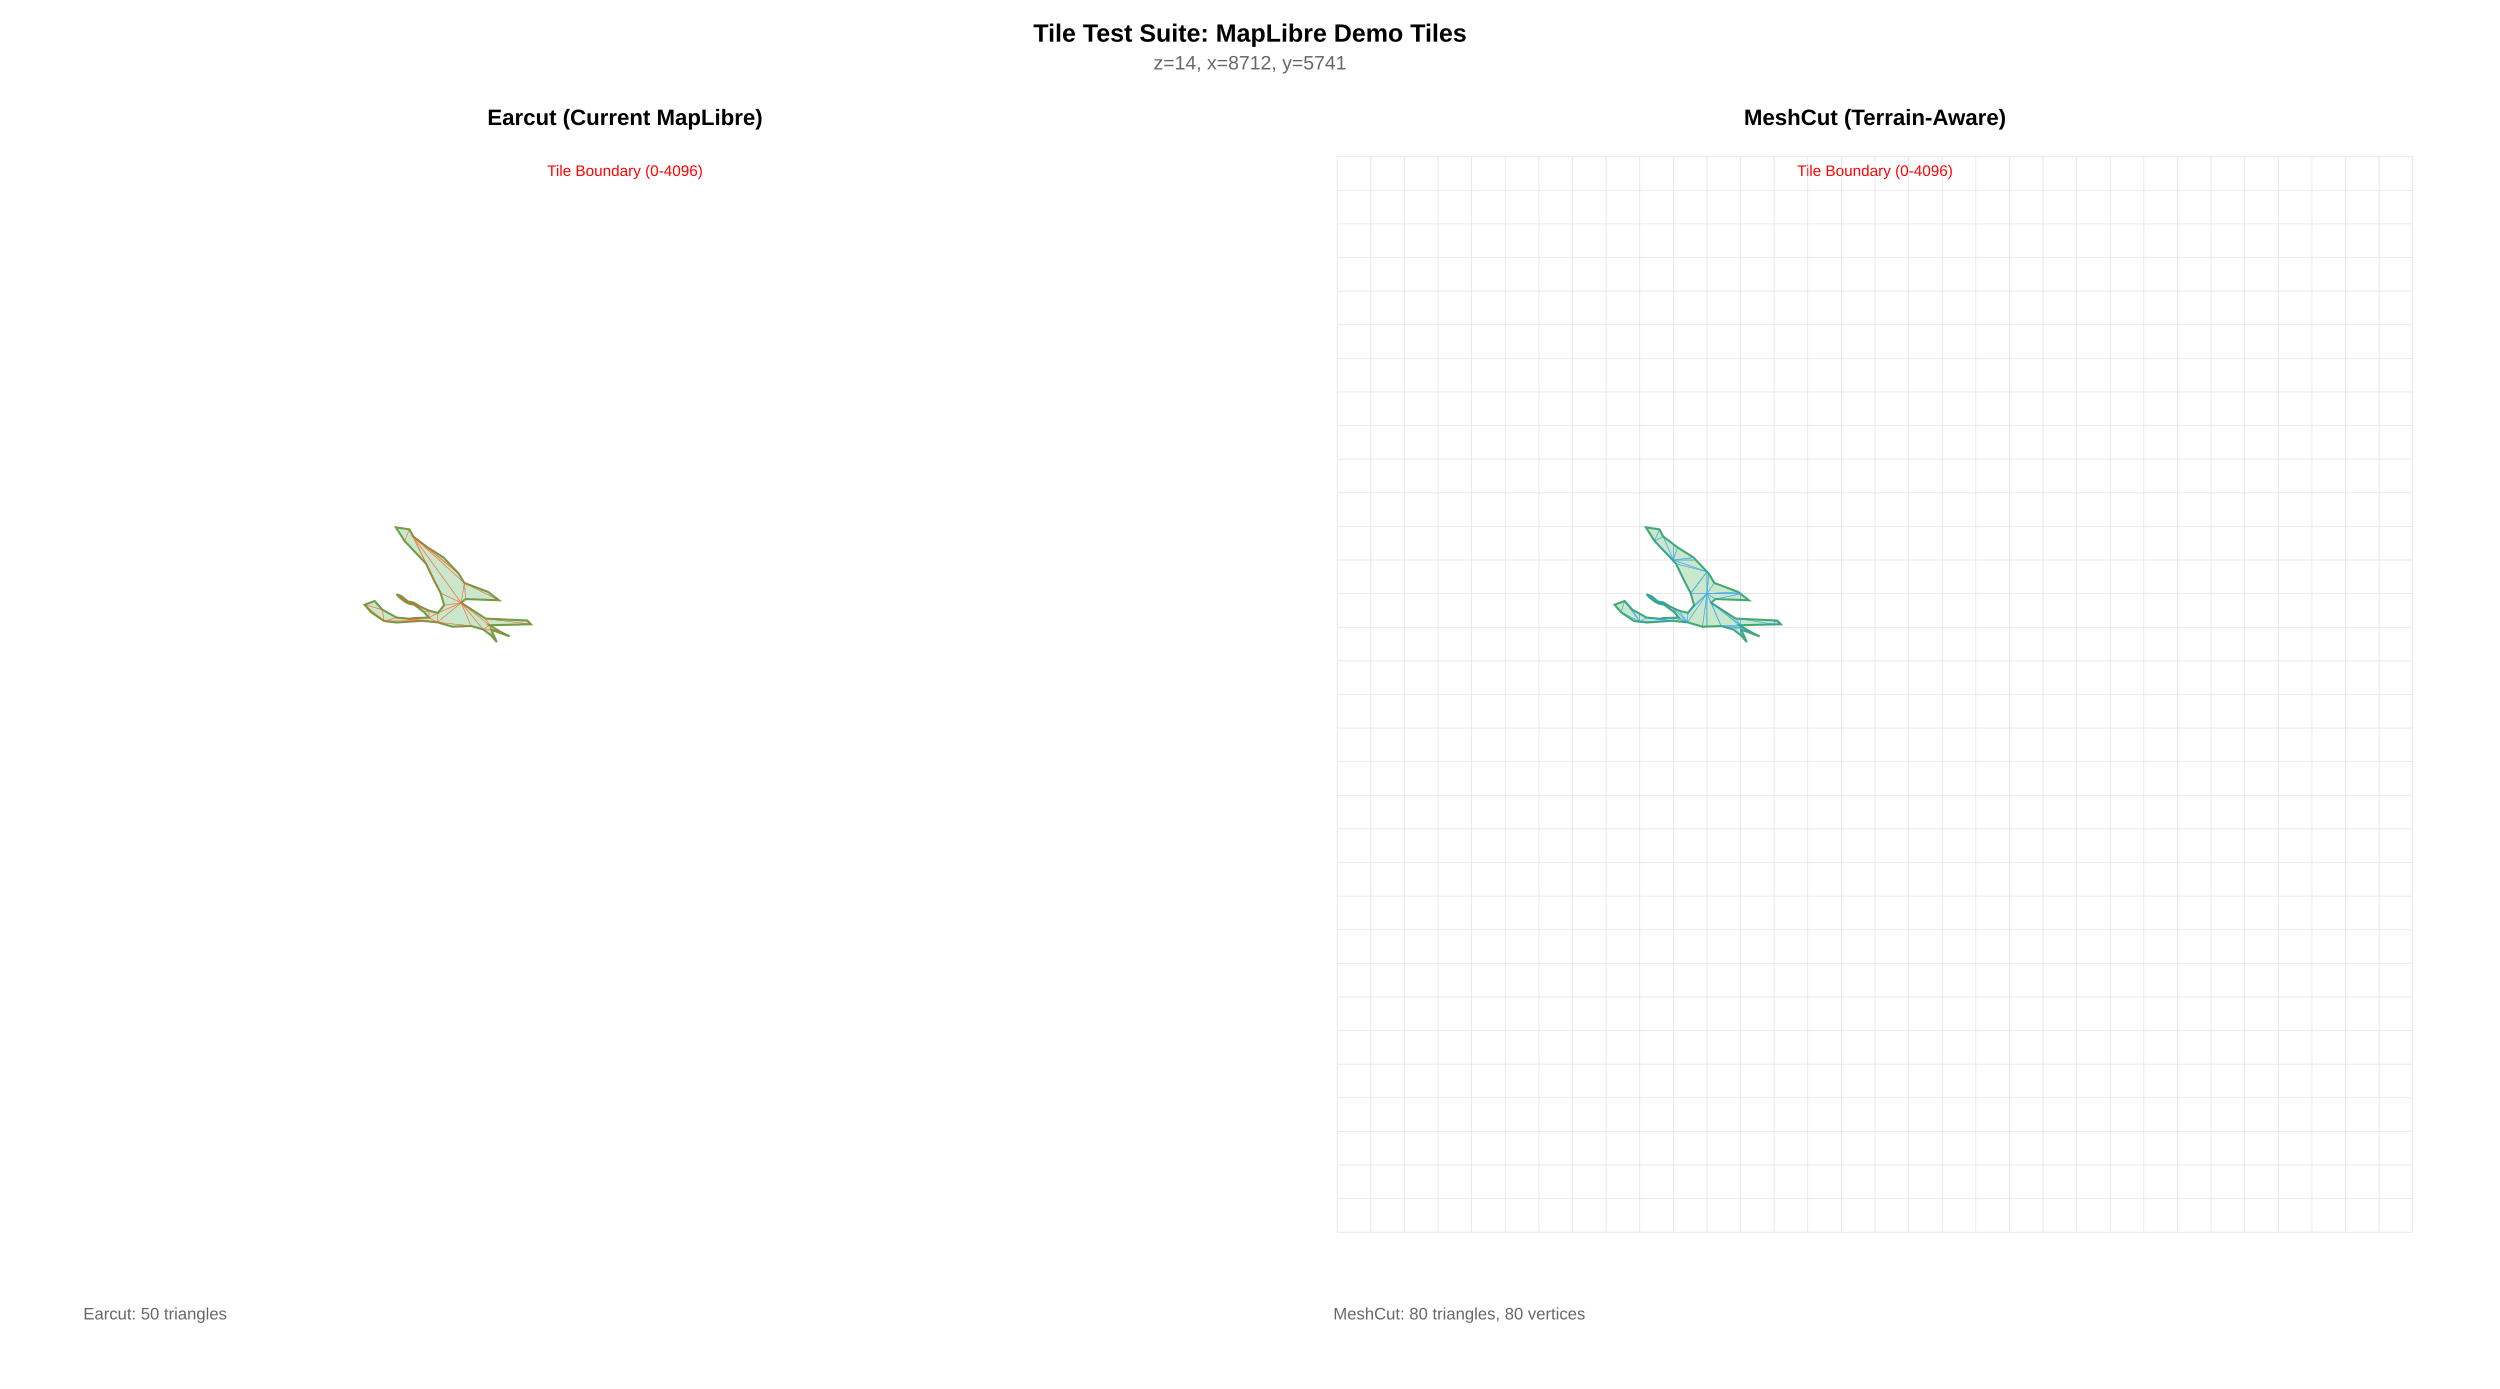
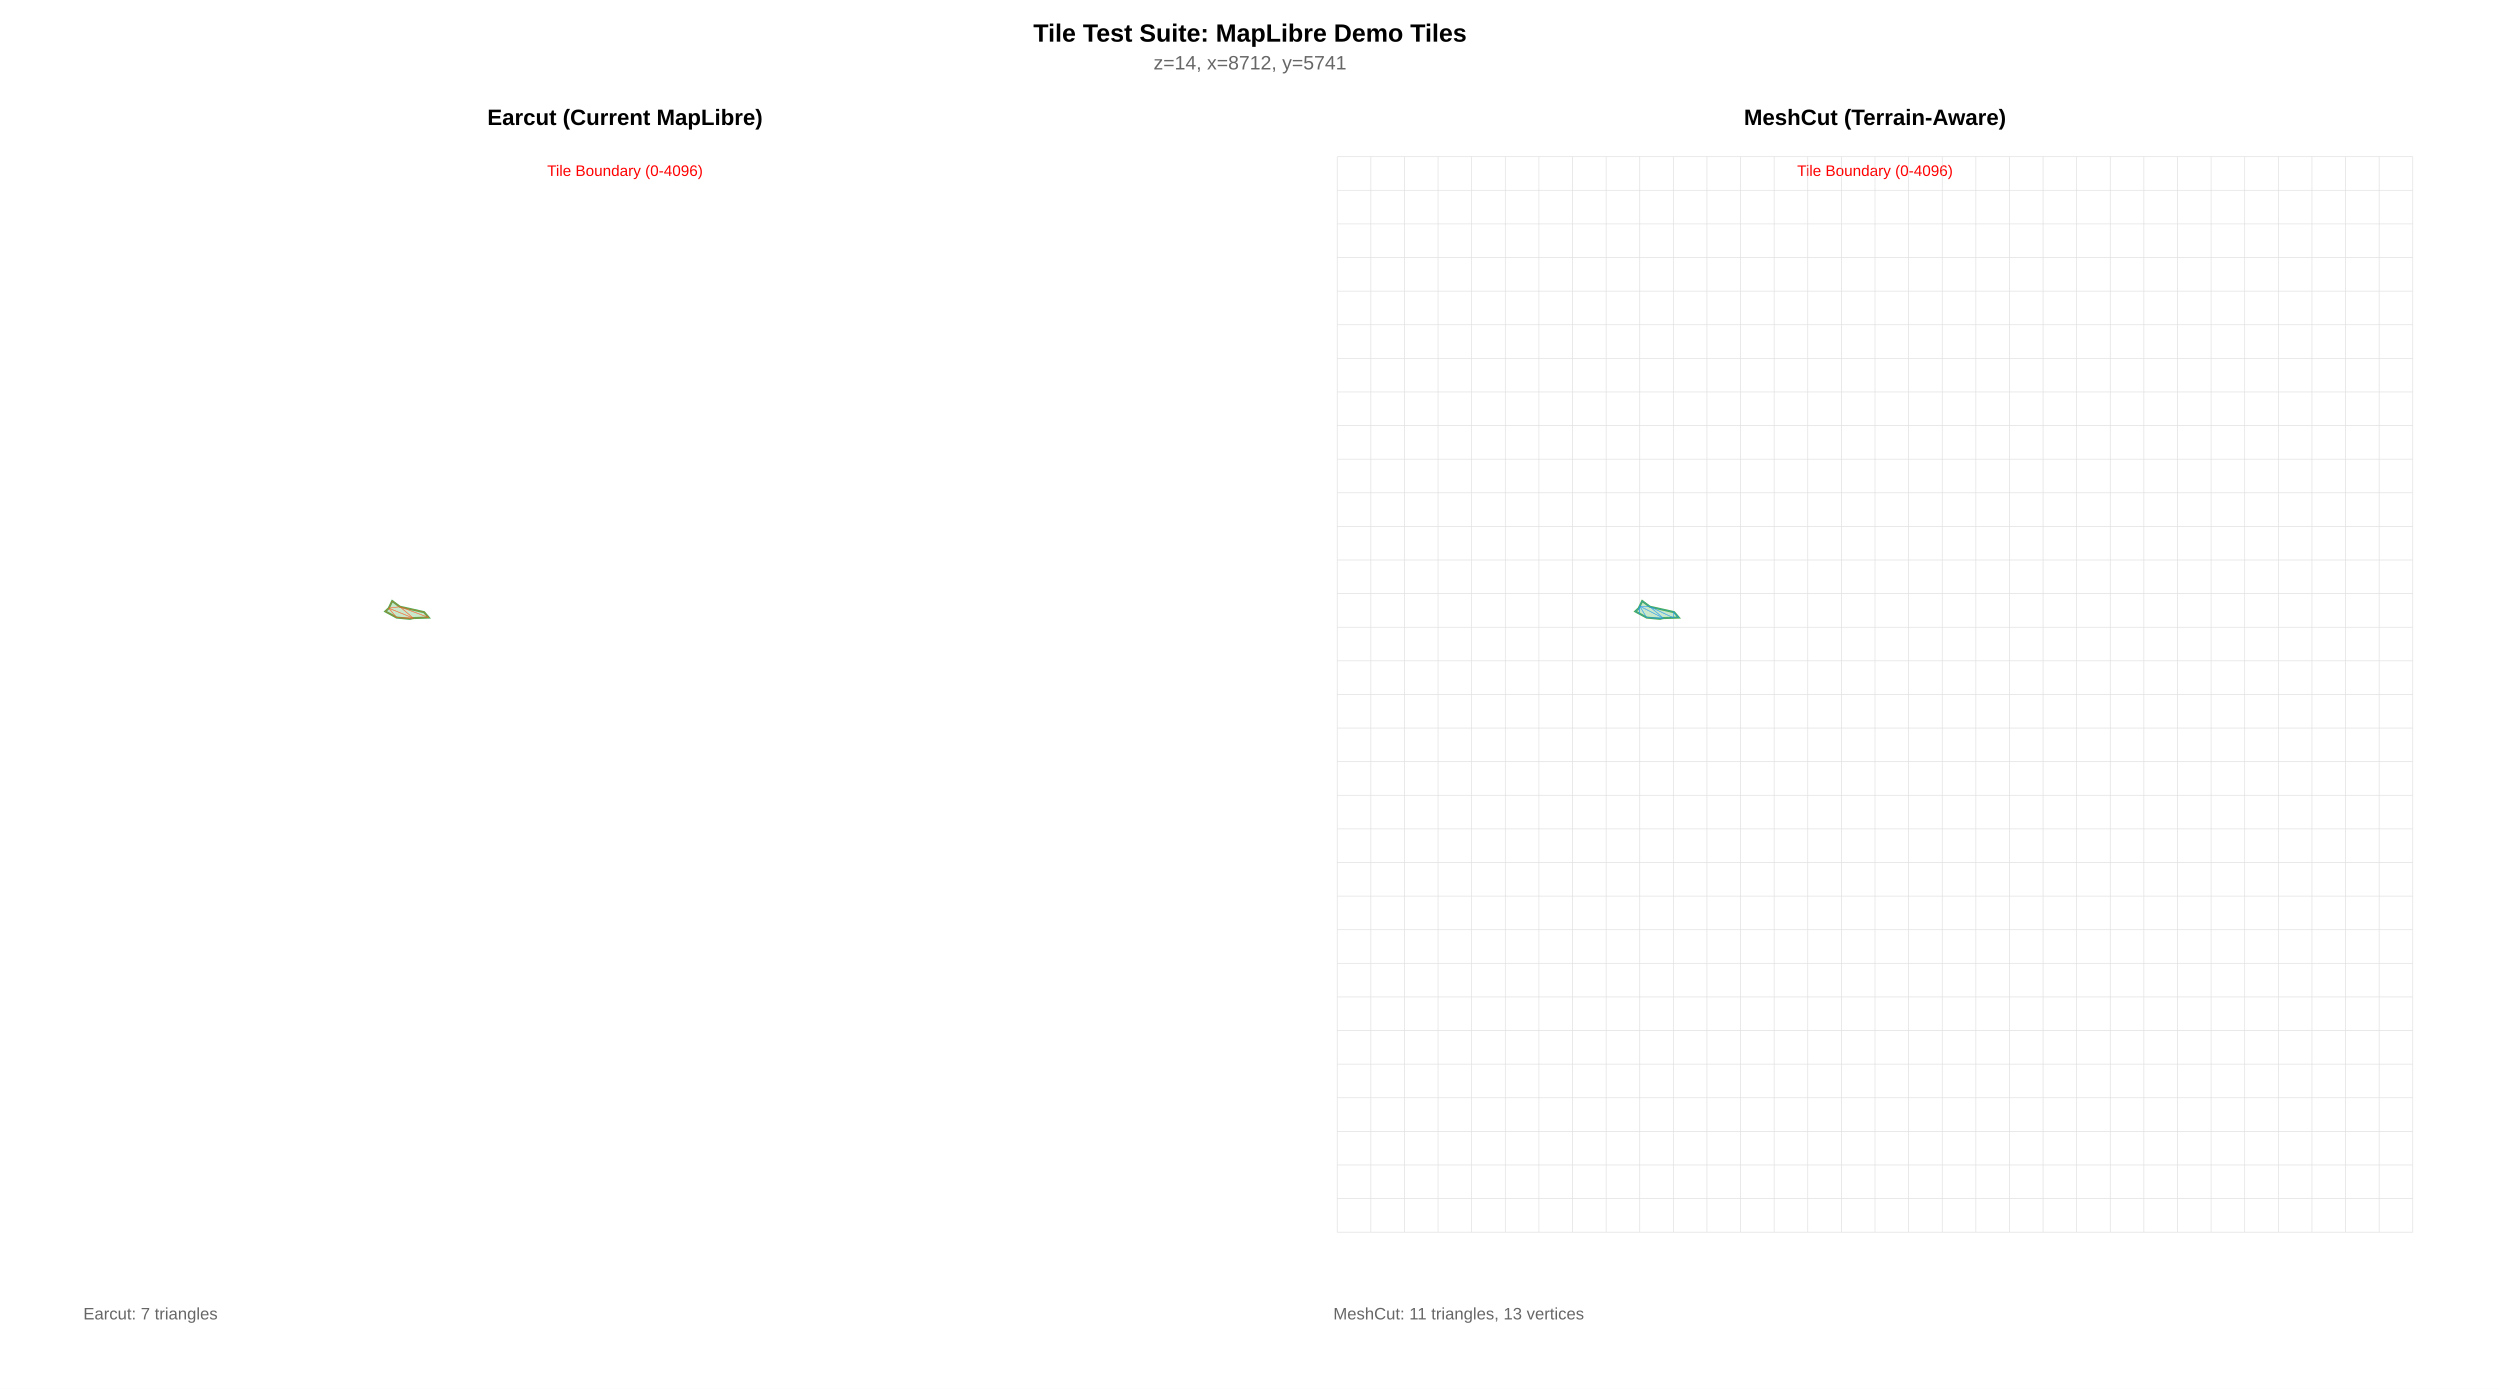
<svg xmlns="http://www.w3.org/2000/svg" width="1800" height="1000" viewBox="0 0 1800 1000">
  <rect width="100%" height="100%" fill="white" />
  <text x="900" y="30" text-anchor="middle" font-family="Arial" font-size="18" font-weight="bold">Tile Test Suite: MapLibre Demo Tiles</text>
  <text x="900" y="50" text-anchor="middle" font-family="Arial" font-size="14" fill="#666">z=14, x=8712, y=5741</text>
  <text x="450" y="90" text-anchor="middle" font-family="Arial" font-size="16" font-weight="bold">Earcut (Current MapLibre)</text>
  <g stroke="#ff0000" stroke-width="2" fill="none" opacity="0.8">
    <rect x="85.587" y="864.413" width="728.826" height="-728.826" />
  </g>
  <text x="450" y="126.69" text-anchor="middle" font-family="Arial" font-size="11" fill="red">Tile Boundary (0-4096)</text>
-   <polygon points="285.053,379.715 294.84,381.139 297.509,386.299 307.829,394.128 319.395,401.423 330.427,413.167 334.342,419.751 351.423,426.157 359.253,432.206 335.231,431.317 332.028,433.986 349.644,445.374 379.715,446.797 382.206,449.466 352.491,450.178 360.498,454.982 366.904,458.185 353.737,453.381 357.651,462.278 353.559,457.473 347.865,453.203 339.146,450.712 325.801,451.246 314.947,448.043 303.559,446.975 285.765,448.221 276.512,447.153 267.082,440.747 262.456,435.409 269.751,432.74 275.267,438.968 285.587,444.662 295.196,445.552 297.509,445.018 308.719,444.662 305.338,440.747 298.221,435.409 294.484,434.698 291.637,433.274 287.722,430.249 285.587,427.936 288.968,429.181 293.772,433.096 297.687,433.808 302.669,436.833 308.897,439.68 315.302,441.281 319.751,435.765 317.26,427.046 311.922,416.726 306.762,405.872 291.281,389.502 285.053,379.715 " fill="#4CAF50" fill-opacity="0.3" stroke="#4CAF50" stroke-width="1.5" />
+   <path d="M 287.9 436.833 L 305.338 440.747 L 308.719 444.662 L 297.509 445.018 L 295.196 445.552 L 285.587 444.662 L 277.402 440.214 L 279.893 437.9 L 282.384 432.74 L 287.9 436.833 Z " fill="#4CAF50" fill-opacity="0.3" fill-rule="evenodd" stroke="#4CAF50" stroke-width="1.5" />
  <g fill="none" stroke="#FF5722" stroke-width="0.4" opacity="0.7">
-     <polygon points="291.281,389.502 285.053,379.715 294.84,381.139" />
-     <polygon points="307.829,394.128 319.395,401.423 330.427,413.167" />
-     <polygon points="334.342,419.751 351.423,426.157 359.253,432.206" />
-     <polygon points="349.644,445.374 379.715,446.797 382.206,449.466" />
-     <polygon points="360.498,454.982 366.904,458.185 353.737,453.381" />
-     <polygon points="353.737,453.381 357.651,462.278 353.559,457.473" />
-     <polygon points="339.146,450.712 325.801,451.246 314.947,448.043" />
-     <polygon points="303.559,446.975 285.765,448.221 276.512,447.153" />
-     <polygon points="276.512,447.153 267.082,440.747 262.456,435.409" />
-     <polygon points="262.456,435.409 269.751,432.74 275.267,438.968" />
-     <polygon points="295.196,445.552 297.509,445.018 308.719,444.662" />
-     <polygon points="298.221,435.409 294.484,434.698 291.637,433.274" />
-     <polygon points="291.637,433.274 287.722,430.249 285.587,427.936" />
-     <polygon points="285.587,427.936 288.968,429.181 293.772,433.096" />
-     <polygon points="293.772,433.096 297.687,433.808 302.669,436.833" />
-     <polygon points="317.26,427.046 311.922,416.726 306.762,405.872" />
-     <polygon points="306.762,405.872 291.281,389.502 294.84,381.139" />
-     <polygon points="297.509,386.299 307.829,394.128 330.427,413.167" />
-     <polygon points="334.342,419.751 359.253,432.206 335.231,431.317" />
-     <polygon points="349.644,445.374 382.206,449.466 352.491,450.178" />
-     <polygon points="352.491,450.178 360.498,454.982 353.737,453.381" />
-     <polygon points="353.737,453.381 353.559,457.473 347.865,453.203" />
-     <polygon points="276.512,447.153 262.456,435.409 275.267,438.968" />
-     <polygon points="291.637,433.274 285.587,427.936 293.772,433.096" />
-     <polygon points="293.772,433.096 302.669,436.833 308.897,439.68" />
-     <polygon points="317.26,427.046 306.762,405.872 294.84,381.139" />
-     <polygon points="297.509,386.299 330.427,413.167 334.342,419.751" />
-     <polygon points="334.342,419.751 335.231,431.317 332.028,433.986" />
-     <polygon points="332.028,433.986 349.644,445.374 352.491,450.178" />
-     <polygon points="352.491,450.178 353.737,453.381 347.865,453.203" />
-     <polygon points="276.512,447.153 275.267,438.968 285.587,444.662" />
-     <polygon points="298.221,435.409 291.637,433.274 293.772,433.096" />
-     <polygon points="317.26,427.046 294.84,381.139 297.509,386.299" />
-     <polygon points="297.509,386.299 334.342,419.751 332.028,433.986" />
-     <polygon points="332.028,433.986 352.491,450.178 347.865,453.203" />
-     <polygon points="303.559,446.975 276.512,447.153 285.587,444.662" />
-     <polygon points="298.221,435.409 293.772,433.096 308.897,439.68" />
-     <polygon points="317.26,427.046 297.509,386.299 332.028,433.986" />
-     <polygon points="332.028,433.986 347.865,453.203 339.146,450.712" />
-     <polygon points="314.947,448.043 303.559,446.975 285.587,444.662" />
-     <polygon points="305.338,440.747 298.221,435.409 308.897,439.68" />
-     <polygon points="319.751,435.765 317.26,427.046 332.028,433.986" />
-     <polygon points="332.028,433.986 339.146,450.712 314.947,448.043" />
-     <polygon points="314.947,448.043 285.587,444.662 295.196,445.552" />
-     <polygon points="308.719,444.662 305.338,440.747 308.897,439.68" />
-     <polygon points="315.302,441.281 319.751,435.765 332.028,433.986" />
-     <polygon points="314.947,448.043 295.196,445.552 308.719,444.662" />
-     <polygon points="308.719,444.662 308.897,439.68 315.302,441.281" />
-     <polygon points="315.302,441.281 332.028,433.986 314.947,448.043" />
-     <polygon points="314.947,448.043 308.719,444.662 315.302,441.281" />
+     <polygon points="287.9,436.833 305.338,440.747 308.719,444.662" />
+     <polygon points="297.509,445.018 295.196,445.552 285.587,444.662" />
+     <polygon points="285.587,444.662 277.402,440.214 279.893,437.9" />
+     <polygon points="279.893,437.9 282.384,432.74 287.9,436.833" />
+     <polygon points="287.9,436.833 308.719,444.662 297.509,445.018" />
+     <polygon points="297.509,445.018 285.587,444.662 279.893,437.9" />
+     <polygon points="279.893,437.9 287.9,436.833 297.509,445.018" />
  </g>
-   <text x="60" y="950" font-family="Arial" font-size="12" fill="#666">Earcut: 50 triangles</text>
+   <text x="60" y="950" font-family="Arial" font-size="12" fill="#666">Earcut: 7 triangles</text>
  <text x="1350" y="90" text-anchor="middle" font-family="Arial" font-size="16" font-weight="bold">MeshCut (Terrain-Aware)</text>
  <g stroke="#ff0000" stroke-width="2" fill="none" opacity="0.8">
    <rect x="985.587" y="864.413" width="728.826" height="-728.826" />
  </g>
  <text x="1350" y="126.69" text-anchor="middle" font-family="Arial" font-size="11" fill="red">Tile Boundary (0-4096)</text>
  <g stroke="#cccccc" stroke-width="0.5" fill="none" opacity="0.6">
    <line x1="962.811" y1="112.811" x2="962.811" y2="887.189" />
    <line x1="987.011" y1="112.811" x2="987.011" y2="887.189" />
    <line x1="1011.21" y1="112.811" x2="1011.21" y2="887.189" />
    <line x1="1035.41" y1="112.811" x2="1035.41" y2="887.189" />
    <line x1="1059.61" y1="112.811" x2="1059.61" y2="887.189" />
    <line x1="1083.81" y1="112.811" x2="1083.81" y2="887.189" />
    <line x1="1108.01" y1="112.811" x2="1108.01" y2="887.189" />
    <line x1="1132.21" y1="112.811" x2="1132.21" y2="887.189" />
    <line x1="1156.41" y1="112.811" x2="1156.41" y2="887.189" />
    <line x1="1180.6" y1="112.811" x2="1180.6" y2="887.189" />
    <line x1="1204.8" y1="112.811" x2="1204.8" y2="887.189" />
    <line x1="1229" y1="112.811" x2="1229" y2="887.189" />
    <line x1="1253.2" y1="112.811" x2="1253.2" y2="887.189" />
    <line x1="1277.4" y1="112.811" x2="1277.4" y2="887.189" />
    <line x1="1301.6" y1="112.811" x2="1301.6" y2="887.189" />
    <line x1="1325.8" y1="112.811" x2="1325.8" y2="887.189" />
    <line x1="1350" y1="112.811" x2="1350" y2="887.189" />
    <line x1="1374.2" y1="112.811" x2="1374.2" y2="887.189" />
    <line x1="1398.4" y1="112.811" x2="1398.4" y2="887.189" />
    <line x1="1422.6" y1="112.811" x2="1422.6" y2="887.189" />
    <line x1="1446.8" y1="112.811" x2="1446.8" y2="887.189" />
    <line x1="1471" y1="112.811" x2="1471" y2="887.189" />
    <line x1="1495.2" y1="112.811" x2="1495.2" y2="887.189" />
    <line x1="1519.4" y1="112.811" x2="1519.4" y2="887.189" />
    <line x1="1543.59" y1="112.811" x2="1543.59" y2="887.189" />
    <line x1="1567.79" y1="112.811" x2="1567.79" y2="887.189" />
    <line x1="1591.99" y1="112.811" x2="1591.99" y2="887.189" />
    <line x1="1616.19" y1="112.811" x2="1616.19" y2="887.189" />
    <line x1="1640.39" y1="112.811" x2="1640.39" y2="887.189" />
    <line x1="1664.59" y1="112.811" x2="1664.59" y2="887.189" />
    <line x1="1688.79" y1="112.811" x2="1688.79" y2="887.189" />
    <line x1="1712.99" y1="112.811" x2="1712.99" y2="887.189" />
    <line x1="1737.19" y1="112.811" x2="1737.19" y2="887.189" />
    <line x1="962.811" y1="112.811" x2="1737.19" y2="112.811" />
    <line x1="962.811" y1="137.011" x2="1737.19" y2="137.011" />
    <line x1="962.811" y1="161.21" x2="1737.19" y2="161.21" />
    <line x1="962.811" y1="185.409" x2="1737.19" y2="185.409" />
    <line x1="962.811" y1="209.609" x2="1737.19" y2="209.609" />
    <line x1="962.811" y1="233.808" x2="1737.19" y2="233.808" />
    <line x1="962.811" y1="258.007" x2="1737.19" y2="258.007" />
    <line x1="962.811" y1="282.206" x2="1737.19" y2="282.206" />
    <line x1="962.811" y1="306.406" x2="1737.19" y2="306.406" />
    <line x1="962.811" y1="330.605" x2="1737.19" y2="330.605" />
    <line x1="962.811" y1="354.804" x2="1737.19" y2="354.804" />
    <line x1="962.811" y1="379.004" x2="1737.19" y2="379.004" />
    <line x1="962.811" y1="403.203" x2="1737.19" y2="403.203" />
    <line x1="962.811" y1="427.402" x2="1737.19" y2="427.402" />
    <line x1="962.811" y1="451.601" x2="1737.19" y2="451.601" />
    <line x1="962.811" y1="475.801" x2="1737.19" y2="475.801" />
    <line x1="962.811" y1="500" x2="1737.19" y2="500" />
    <line x1="962.811" y1="524.199" x2="1737.19" y2="524.199" />
    <line x1="962.811" y1="548.399" x2="1737.19" y2="548.399" />
    <line x1="962.811" y1="572.598" x2="1737.19" y2="572.598" />
    <line x1="962.811" y1="596.797" x2="1737.19" y2="596.797" />
    <line x1="962.811" y1="620.996" x2="1737.19" y2="620.996" />
    <line x1="962.811" y1="645.196" x2="1737.19" y2="645.196" />
    <line x1="962.811" y1="669.395" x2="1737.19" y2="669.395" />
    <line x1="962.811" y1="693.594" x2="1737.19" y2="693.594" />
    <line x1="962.811" y1="717.794" x2="1737.19" y2="717.794" />
    <line x1="962.811" y1="741.993" x2="1737.19" y2="741.993" />
    <line x1="962.811" y1="766.192" x2="1737.19" y2="766.192" />
    <line x1="962.811" y1="790.391" x2="1737.19" y2="790.391" />
    <line x1="962.811" y1="814.591" x2="1737.19" y2="814.591" />
    <line x1="962.811" y1="838.79" x2="1737.19" y2="838.79" />
    <line x1="962.811" y1="862.989" x2="1737.19" y2="862.989" />
    <line x1="962.811" y1="887.189" x2="1737.19" y2="887.189" />
  </g>
-   <polygon points="1185.05,379.715 1194.84,381.139 1197.51,386.299 1207.83,394.128 1219.4,401.423 1230.43,413.167 1234.34,419.751 1251.42,426.157 1259.25,432.206 1235.23,431.317 1232.03,433.986 1249.64,445.374 1279.72,446.797 1282.21,449.466 1252.49,450.178 1260.5,454.982 1266.9,458.185 1253.74,453.381 1257.65,462.278 1253.56,457.473 1247.86,453.203 1239.15,450.712 1225.8,451.246 1214.95,448.043 1203.56,446.975 1185.77,448.221 1176.51,447.153 1167.08,440.747 1162.46,435.409 1169.75,432.74 1175.27,438.968 1185.59,444.662 1195.2,445.552 1197.51,445.018 1208.72,444.662 1205.34,440.747 1198.22,435.409 1194.48,434.698 1191.64,433.274 1187.72,430.249 1185.59,427.936 1188.97,429.181 1193.77,433.096 1197.69,433.808 1202.67,436.833 1208.9,439.68 1215.3,441.281 1219.75,435.765 1217.26,427.046 1211.92,416.726 1206.76,405.872 1191.28,389.502 1185.05,379.715 " fill="#4CAF50" fill-opacity="0.3" stroke="#4CAF50" stroke-width="1.5" />
+   <polygon points="1187.9,436.833 1205.34,440.747 1208.72,444.662 1197.51,445.018 1195.2,445.552 1185.59,444.662 1177.4,440.214 1179.89,437.9 1182.38,432.74 1187.9,436.833 " fill="#4CAF50" fill-opacity="0.3" stroke="#4CAF50" stroke-width="1.5" />
  <g fill="none" stroke="#2196F3" stroke-width="0.4" opacity="0.7">
-     <polygon points="1191.28,389.502 1185.05,379.715 1194.84,381.139" />
-     <polygon points="1197.51,386.299 1204.8,391.833 1204.8,403.203" />
-     <polygon points="1204.8,403.203 1204.24,403.203 1191.28,389.502" />
-     <polygon points="1191.28,389.502 1194.84,381.139 1197.51,386.299" />
-     <polygon points="1197.51,386.299 1204.8,403.203 1191.28,389.502" />
-     <polygon points="1219.4,401.423 1221.07,403.203 1204.8,403.203" />
-     <polygon points="1204.8,403.203 1204.8,391.833 1207.83,394.128" />
-     <polygon points="1207.83,394.128 1219.4,401.423 1204.8,403.203" />
-     <polygon points="1204.8,403.802 1204.24,403.203 1204.8,403.203" />
-     <polygon points="1206.76,405.872 1204.8,403.802 1204.8,403.203" />
-     <polygon points="1204.8,403.203 1221.07,403.203 1229,411.652" />
-     <polygon points="1229,411.652 1229,427.402 1217.36,427.402" />
-     <polygon points="1217.26,427.046 1211.92,416.726 1206.76,405.872" />
-     <polygon points="1206.76,405.872 1204.8,403.203 1229,411.652" />
-     <polygon points="1229,411.652 1217.36,427.402 1217.26,427.046" />
-     <polygon points="1217.26,427.046 1206.76,405.872 1229,411.652" />
-     <polygon points="1251.42,426.157 1253.04,427.402 1229,427.402" />
-     <polygon points="1229,427.402 1229,411.652 1230.43,413.167" />
-     <polygon points="1234.34,419.751 1251.42,426.157 1229,427.402" />
-     <polygon points="1229,427.402 1230.43,413.167 1234.34,419.751" />
-     <polygon points="1175.27,438.968 1180.6,441.913 1180.6,447.625" />
-     <polygon points="1180.6,447.625 1176.51,447.153 1167.08,440.747" />
-     <polygon points="1167.08,440.747 1162.46,435.409 1169.75,432.74" />
-     <polygon points="1169.75,432.74 1175.27,438.968 1180.6,447.625" />
-     <polygon points="1180.6,447.625 1167.08,440.747 1169.75,432.74" />
-     <polygon points="1203.56,446.975 1185.77,448.221 1180.6,447.625" />
-     <polygon points="1180.6,447.625 1180.6,441.913 1185.59,444.662" />
-     <polygon points="1195.2,445.552 1197.51,445.018 1204.8,444.786" />
-     <polygon points="1198.22,435.409 1194.48,434.698 1191.64,433.274" />
-     <polygon points="1191.64,433.274 1187.72,430.249 1185.59,427.936" />
-     <polygon points="1185.59,427.936 1188.97,429.181 1193.77,433.096" />
-     <polygon points="1193.77,433.096 1197.69,433.808 1202.67,436.833" />
-     <polygon points="1203.56,446.975 1180.6,447.625 1185.59,444.662" />
-     <polygon points="1191.64,433.274 1185.59,427.936 1193.77,433.096" />
-     <polygon points="1193.77,433.096 1202.67,436.833 1204.8,437.809" />
-     <polygon points="1204.8,447.092 1203.56,446.975 1185.59,444.662" />
-     <polygon points="1198.22,435.409 1191.64,433.274 1193.77,433.096" />
-     <polygon points="1204.8,447.092 1185.59,444.662 1195.2,445.552" />
-     <polygon points="1198.22,435.409 1193.77,433.096 1204.8,437.809" />
-     <polygon points="1204.8,447.092 1195.2,445.552 1204.8,444.786" />
-     <polygon points="1204.8,440.347 1198.22,435.409 1204.8,437.809" />
-     <polygon points="1219.75,435.765 1217.36,427.402 1229,427.402" />
-     <polygon points="1229,427.402 1229,451.117 1225.8,451.246" />
-     <polygon points="1214.95,448.043 1204.8,447.092 1204.8,444.786" />
-     <polygon points="1205.34,440.747 1204.8,440.347 1204.8,437.809" />
-     <polygon points="1215.3,441.281 1219.75,435.765 1229,427.402" />
-     <polygon points="1229,427.402 1225.8,451.246 1214.95,448.043" />
-     <polygon points="1214.95,448.043 1204.8,444.786 1208.72,444.662" />
-     <polygon points="1208.72,444.662 1205.34,440.747 1204.8,437.809" />
-     <polygon points="1215.3,441.281 1229,427.402 1214.95,448.043" />
-     <polygon points="1214.95,448.043 1208.72,444.662 1204.8,437.809" />
-     <polygon points="1208.9,439.68 1215.3,441.281 1214.95,448.043" />
-     <polygon points="1214.95,448.043 1204.8,437.809 1208.9,439.68" />
-     <polygon points="1239.15,450.712 1229,451.117 1229,427.402" />
-     <polygon points="1229,427.402 1253.04,427.402 1253.2,427.532" />
-     <polygon points="1253.2,427.532 1253.2,431.982 1235.23,431.317" />
-     <polygon points="1249.64,445.374 1253.2,445.542 1253.2,450.161" />
-     <polygon points="1252.49,450.178 1253.2,450.605 1253.2,451.601" />
-     <polygon points="1253.2,451.601 1242.26,451.601 1239.15,450.712" />
-     <polygon points="1229,427.402 1253.2,427.532 1235.23,431.317" />
-     <polygon points="1232.03,433.986 1249.64,445.374 1253.2,450.161" />
-     <polygon points="1252.49,450.178 1253.2,451.601 1239.15,450.712" />
-     <polygon points="1229,427.402 1235.23,431.317 1232.03,433.986" />
-     <polygon points="1232.03,433.986 1253.2,450.161 1252.49,450.178" />
-     <polygon points="1239.15,450.712 1229,427.402 1232.03,433.986" />
-     <polygon points="1232.03,433.986 1252.49,450.178 1239.15,450.712" />
-     <polygon points="1253.2,450.605 1254.86,451.601 1253.2,451.601" />
-     <polygon points="1253.2,427.532 1259.25,432.206 1253.2,431.982" />
-     <polygon points="1253.2,445.542 1277.4,446.688 1277.4,449.581" />
-     <polygon points="1253.2,445.542 1277.4,449.581 1253.2,450.161" />
-     <polygon points="1282.21,449.466 1277.4,449.581 1277.4,446.688" />
-     <polygon points="1277.4,446.688 1279.72,446.797 1282.21,449.466" />
-     <polygon points="1247.86,453.203 1242.26,451.601 1253.2,451.601" />
-     <polygon points="1253.2,451.601 1253.2,457.206 1247.86,453.203" />
-     <polygon points="1253.56,457.473 1253.2,457.206 1253.2,451.601" />
-     <polygon points="1253.2,451.601 1254.86,451.601 1260.5,454.982" />
-     <polygon points="1260.5,454.982 1266.9,458.185 1253.74,453.381" />
-     <polygon points="1253.74,453.381 1257.65,462.278 1253.56,457.473" />
-     <polygon points="1253.2,451.601 1260.5,454.982 1253.74,453.381" />
-     <polygon points="1253.74,453.381 1253.56,457.473 1253.2,451.601" />
+     <polygon points="1179.89,437.9 1180.6,436.426 1180.6,441.954" />
+     <polygon points="1180.6,441.954 1177.4,440.214 1179.89,437.9" />
+     <polygon points="1187.9,436.833 1204.8,440.627 1204.8,444.786" />
+     <polygon points="1197.51,445.018 1195.2,445.552 1185.59,444.662" />
+     <polygon points="1185.59,444.662 1180.6,441.954 1180.6,436.426" />
+     <polygon points="1180.6,436.426 1182.38,432.74 1187.9,436.833" />
+     <polygon points="1187.9,436.833 1204.8,444.786 1197.51,445.018" />
+     <polygon points="1197.51,445.018 1185.59,444.662 1180.6,436.426" />
+     <polygon points="1180.6,436.426 1187.9,436.833 1197.51,445.018" />
+     <polygon points="1208.72,444.662 1204.8,444.786 1204.8,440.627" />
+     <polygon points="1204.8,440.627 1205.34,440.747 1208.72,444.662" />
  </g>
-   <text x="960" y="950" font-family="Arial" font-size="12" fill="#666">MeshCut: 80 triangles, 80 vertices</text>
+   <text x="960" y="950" font-family="Arial" font-size="12" fill="#666">MeshCut: 11 triangles, 13 vertices</text>
</svg>
